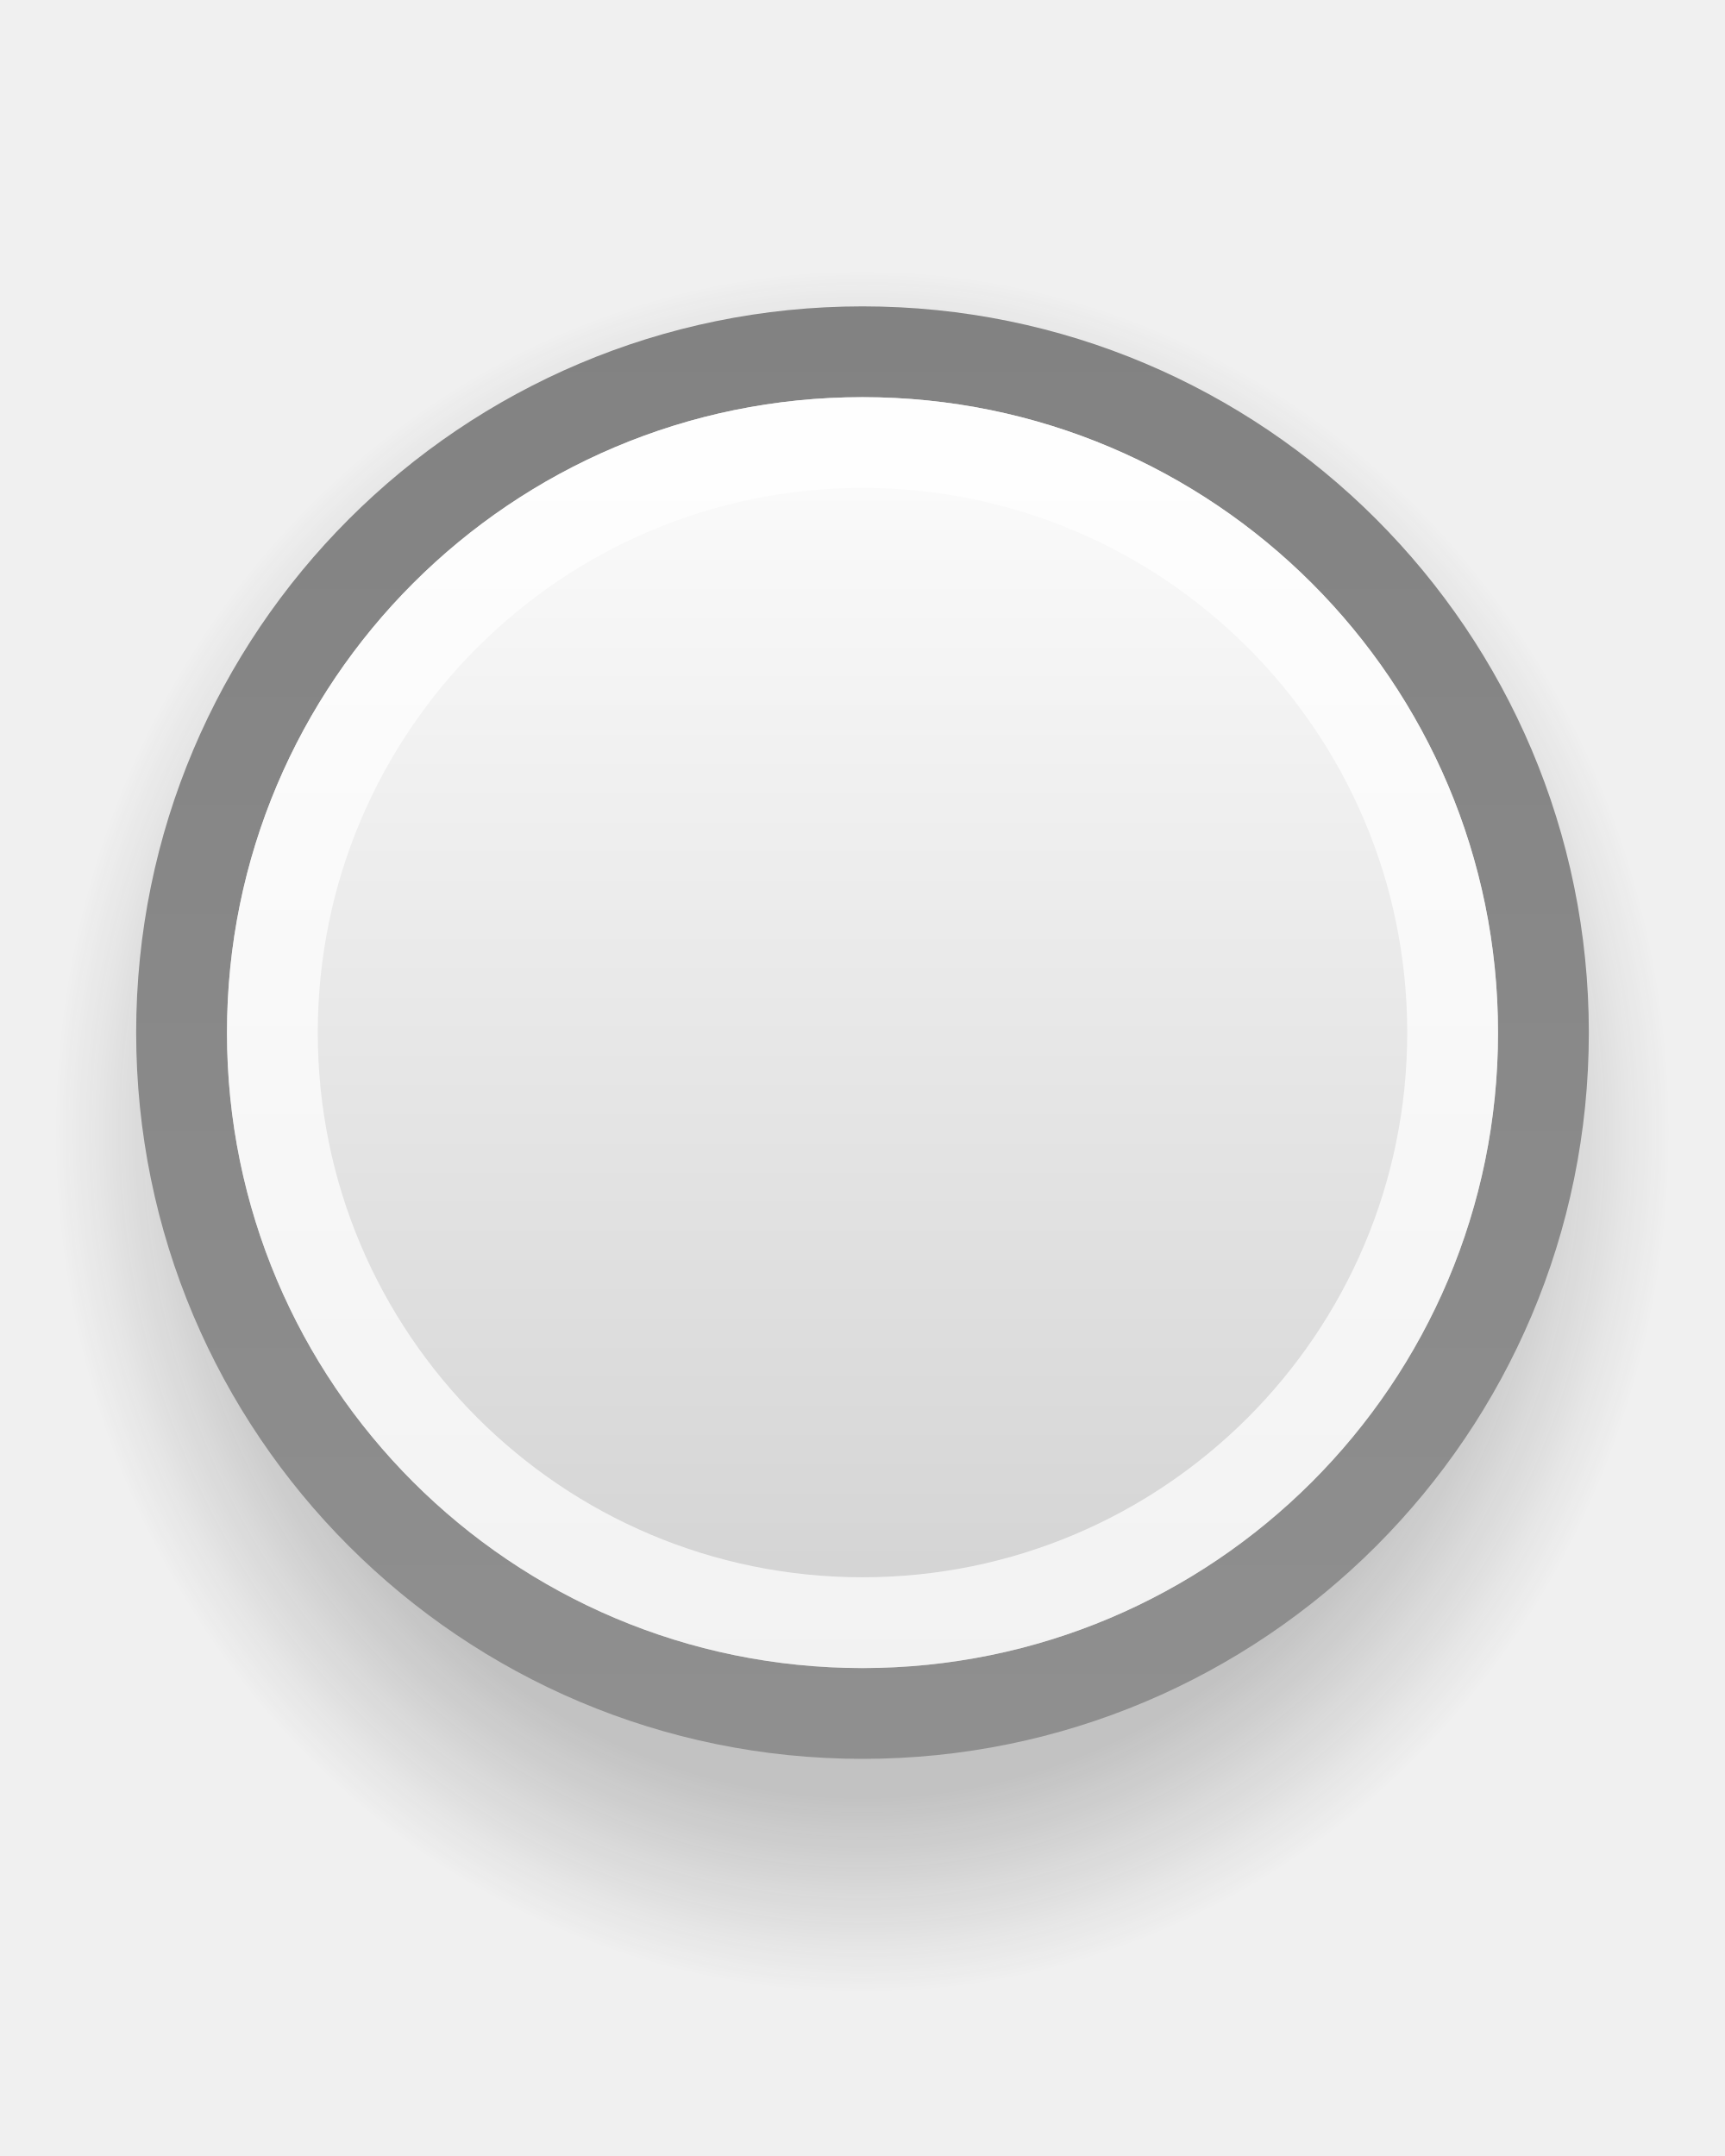
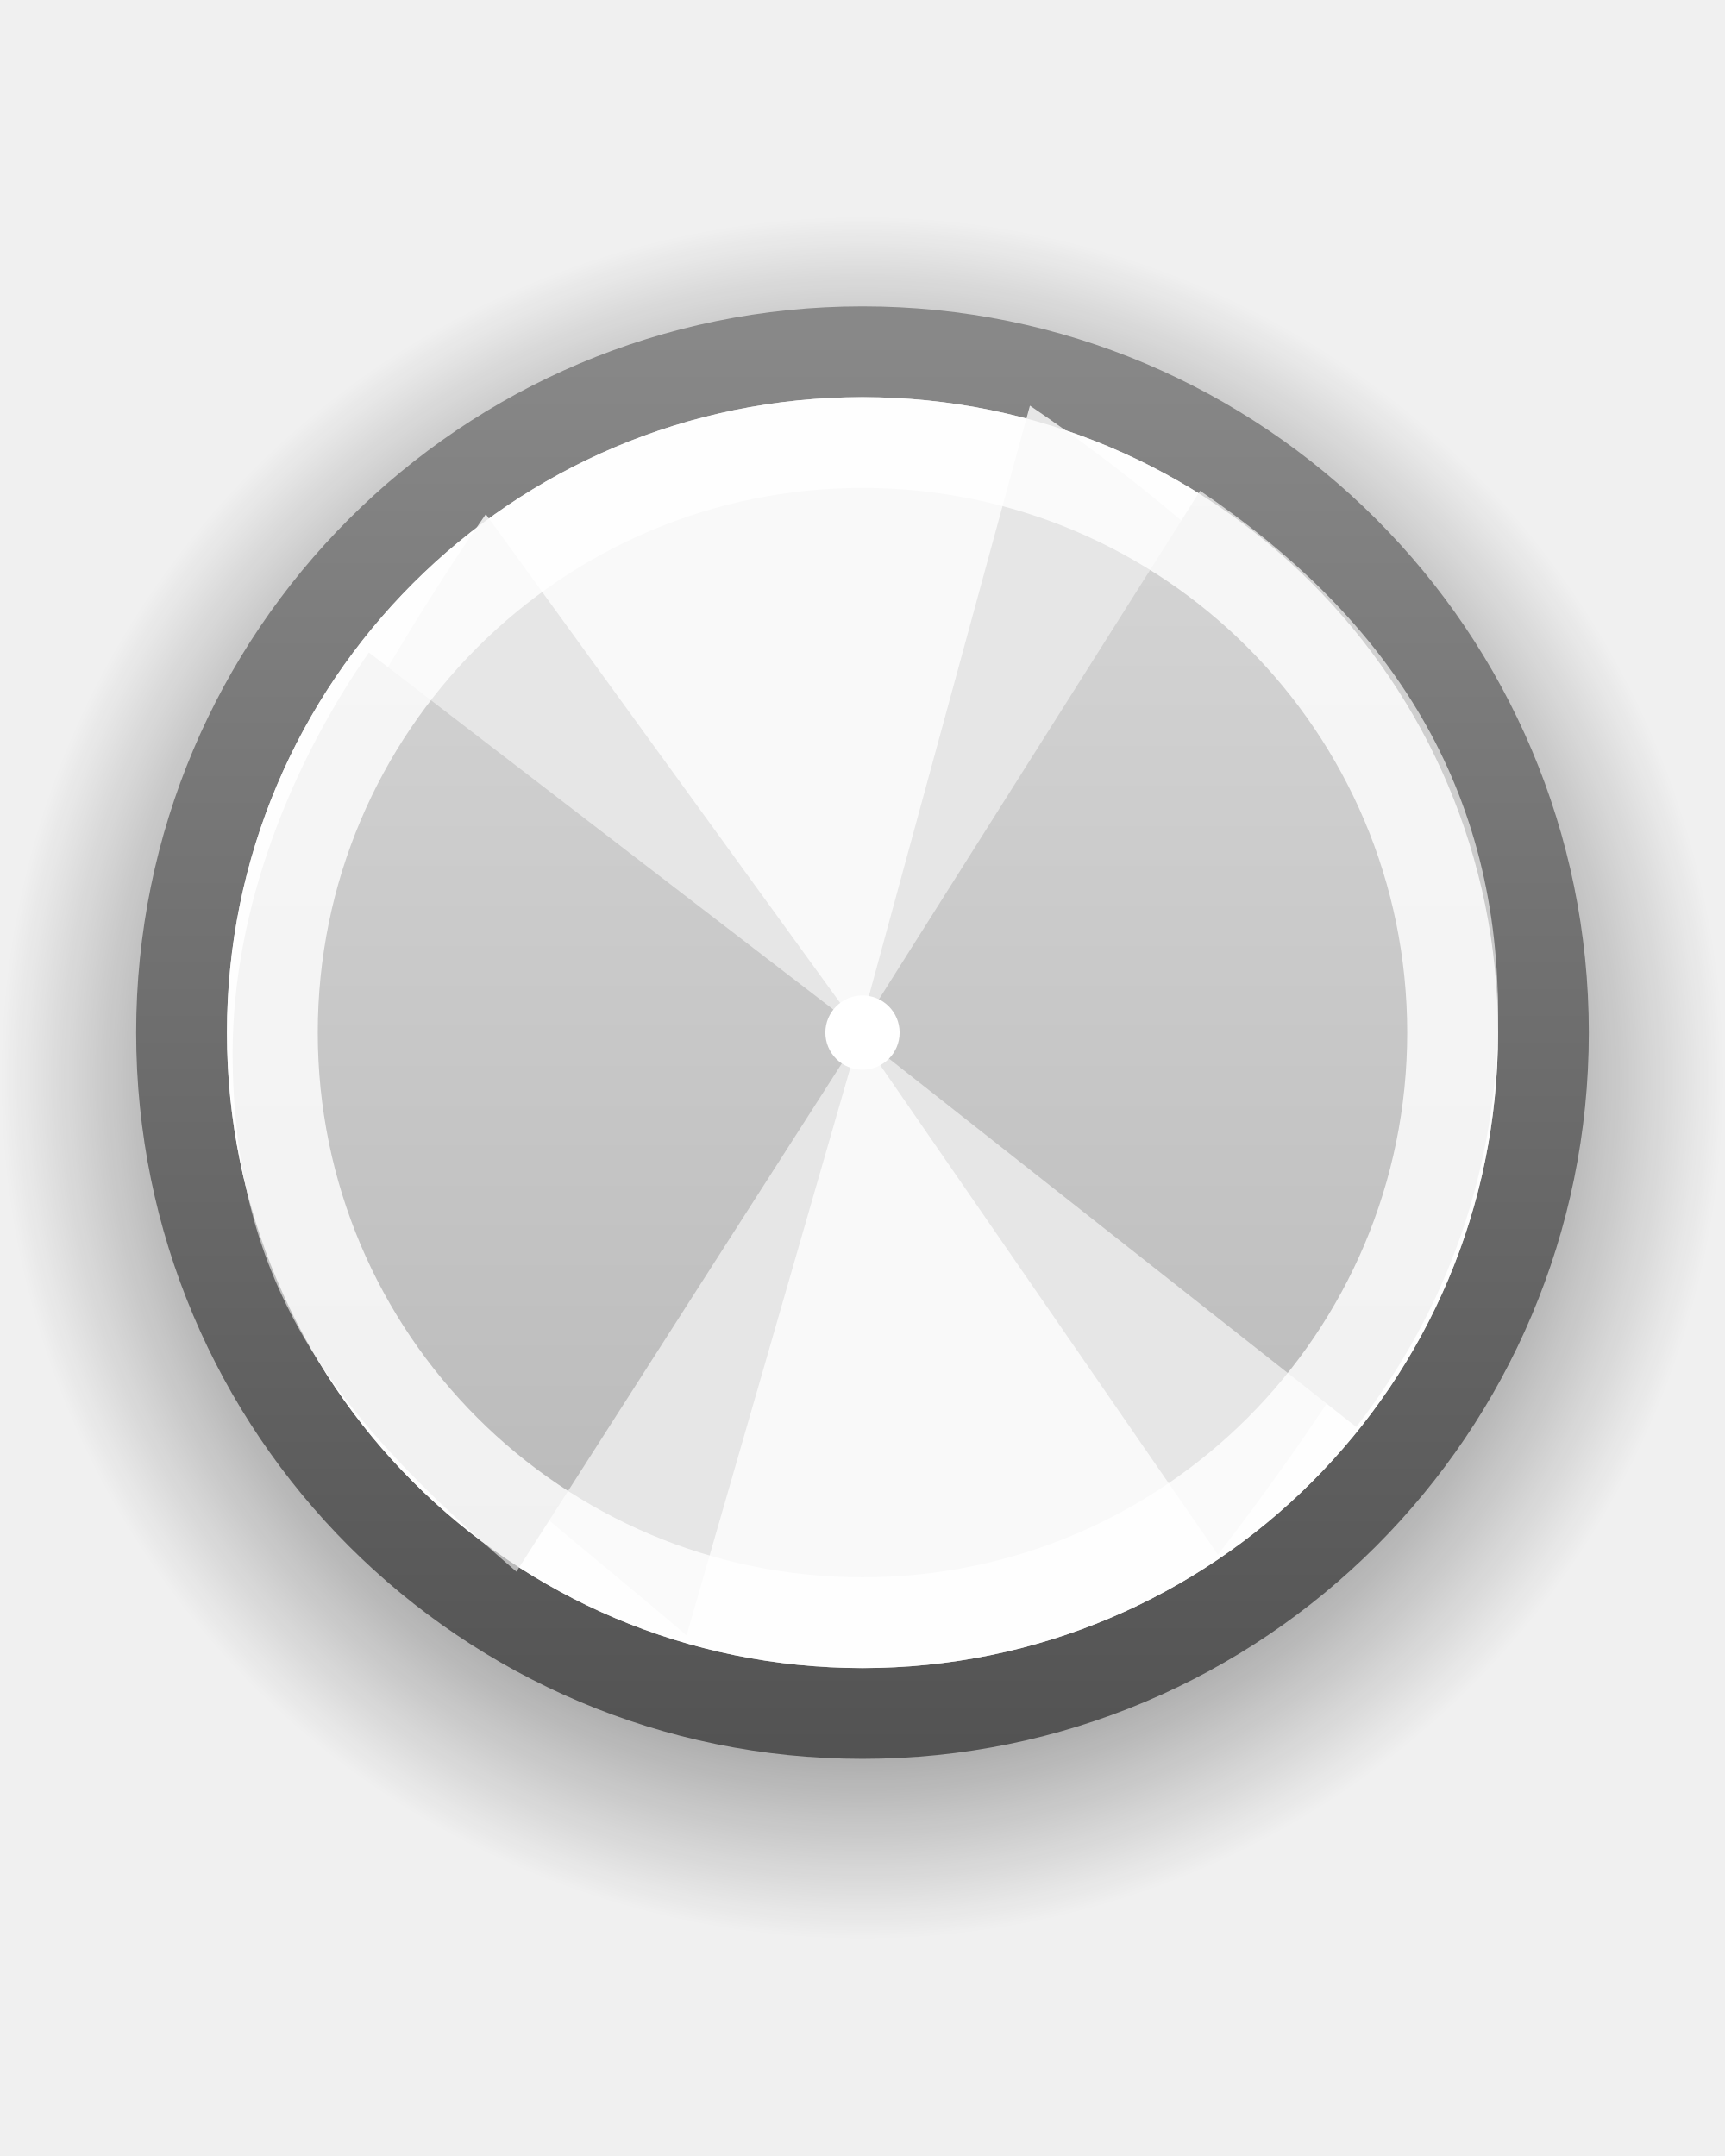
<svg xmlns="http://www.w3.org/2000/svg" xmlns:xlink="http://www.w3.org/1999/xlink" width="16" height="20" id="svg5980" version="1.1">
  <defs id="defs5982">
-     <linearGradient id="linearGradient3800">
-       <stop style="stop-color:#ffffff;stop-opacity:1;" offset="0" id="stop3802" />
-       <stop style="stop-color:#cfcfcf;stop-opacity:1;" offset="1" id="stop3804" />
-     </linearGradient>
    <linearGradient id="linearGradient3819">
      <stop style="stop-color:#bababa;stop-opacity:1;" offset="0" id="stop3821" />
      <stop style="stop-color:#d5d5d5;stop-opacity:1;" offset="1" id="stop3823" />
    </linearGradient>
    <linearGradient xlink:href="#linearGradient4714-2" id="linearGradient5304-8" gradientUnits="userSpaceOnUse" gradientTransform="matrix(0,-1,1,0,-167.3072,401.4015)" x1="108.596" y1="477.023" x2="113.832" y2="477.023" />
    <linearGradient id="linearGradient4714-2">
      <stop style="stop-color:#eeeeec;stop-opacity:1;" offset="0" id="stop4716-4" />
      <stop style="stop-color:#ffffff;stop-opacity:1" offset="1" id="stop4718-5" />
    </linearGradient>
    <linearGradient xlink:href="#linearGradient4722-3" id="linearGradient5306-4" gradientUnits="userSpaceOnUse" gradientTransform="matrix(0,-1,1,0,-166.3072,401.4015)" x1="116.159" y1="479.898" x2="107.971" y2="479.898" />
    <linearGradient id="linearGradient4722-3">
      <stop style="stop-color:#babdb6;stop-opacity:1;" offset="0" id="stop4724-2" />
      <stop style="stop-color:#7b8073;stop-opacity:1" offset="1" id="stop4726-2" />
    </linearGradient>
    <linearGradient y2="477.023" x2="113.832" y1="477.023" x1="108.596" gradientTransform="matrix(0,-1,1,0,-167.3072,401.4015)" gradientUnits="userSpaceOnUse" id="linearGradient6007" xlink:href="#linearGradient4714-2" />
    <linearGradient y2="479.898" x2="107.971" y1="479.898" x1="116.159" gradientTransform="matrix(0,-1,1,0,-166.3072,401.4015)" gradientUnits="userSpaceOnUse" id="linearGradient6009" xlink:href="#linearGradient4722-3" />
    <linearGradient xlink:href="#linearGradient3853" id="linearGradient3911" gradientUnits="userSpaceOnUse" gradientTransform="matrix(0,-1,1,0,-166.3072,401.4015)" x1="118.176" y1="479.898" x2="103.924" y2="479.898" />
    <linearGradient id="linearGradient3853">
-       <stop id="stop3855" offset="0" style="stop-color:#8f8f8f;stop-opacity:1;" />
-       <stop id="stop3857" offset="1" style="stop-color:#828282;stop-opacity:1;" />
+       <stop id="stop3855" offset="0" style="stop-color:#888888;stop-opacity:1" />
+       <stop id="stop3857" offset="1" style="stop-color:#535353;stop-opacity:1" />
    </linearGradient>
    <radialGradient xlink:href="#linearGradient4002" id="radialGradient4008" cx="312.375" cy="290.25" fx="312.375" fy="290.25" r="6.875" gradientUnits="userSpaceOnUse" />
    <linearGradient id="linearGradient4002">
-       <stop style="stop-color:#202020;stop-opacity:1;" offset="0" id="stop4004" />
-       <stop id="stop4010" offset="0.772" style="stop-color:#202020;stop-opacity:1;" />
-       <stop style="stop-color:#202020;stop-opacity:0;" offset="1" id="stop4006" />
+       <stop style="stop-color:#000000;stop-opacity:1;" offset="0" id="stop4004" />
+       <stop id="stop4010" offset="0.772" style="stop-color:#000000;stop-opacity:1;" />
+       <stop style="stop-color:#000000;stop-opacity:0;" offset="1" id="stop4006" />
    </linearGradient>
    <radialGradient r="6.875" fy="290.25" fx="312.375" cy="290.25" cx="312.375" gradientUnits="userSpaceOnUse" id="radialGradient4037" xlink:href="#linearGradient4002" />
    <linearGradient xlink:href="#linearGradient3853" id="linearGradient4076" gradientUnits="userSpaceOnUse" gradientTransform="matrix(0,-1,1,0,-166.3072,401.4015)" x1="118.176" y1="479.898" x2="103.924" y2="479.898" />
    <linearGradient xlink:href="#linearGradient3853" id="linearGradient4085" gradientUnits="userSpaceOnUse" gradientTransform="matrix(0,-1,1,0,-166.3072,401.4015)" x1="118.176" y1="479.898" x2="103.924" y2="479.898" />
    <linearGradient xlink:href="#linearGradient3853-8" id="linearGradient4085-8" gradientUnits="userSpaceOnUse" gradientTransform="matrix(0,-1,1,0,-166.3072,401.4015)" x1="118.176" y1="479.898" x2="103.924" y2="479.898" />
    <linearGradient id="linearGradient3853-8">
      <stop id="stop3855-4" offset="0" style="stop-color:#888888;stop-opacity:1" />
      <stop id="stop3857-3" offset="1" style="stop-color:#535353;stop-opacity:1" />
    </linearGradient>
    <radialGradient xlink:href="#linearGradient4002" id="radialGradient3817" cx="312.375" cy="290.25" fx="312.375" fy="290.25" r="7.333" gradientUnits="userSpaceOnUse" gradientTransform="matrix(0.9373546,0,0,0.9373546,19.56887,18.18284)" />
    <linearGradient xlink:href="#linearGradient3819" id="linearGradient3825" x1="7.487" y1="27.873" x2="7.487" y2="15.974" gradientUnits="userSpaceOnUse" gradientTransform="translate(2,0)" />
    <radialGradient xlink:href="#linearGradient4002" id="radialGradient3029" gradientUnits="userSpaceOnUse" gradientTransform="matrix(0.9373546,0,0,0.9373546,19.56887,18.18284)" cx="312.375" cy="290.25" fx="312.375" fy="290.25" r="7.333" />
    <linearGradient xlink:href="#linearGradient3853" id="linearGradient3031" gradientUnits="userSpaceOnUse" gradientTransform="matrix(0,-1,1,0,-166.3072,401.4015)" x1="118.176" y1="479.898" x2="103.924" y2="479.898" />
-     <linearGradient xlink:href="#linearGradient3800" id="linearGradient3806" x1="310.198" y1="297.24" x2="310.198" y2="283.089" gradientUnits="userSpaceOnUse" />
-     <radialGradient xlink:href="#linearGradient4002" id="radialGradient3875" gradientUnits="userSpaceOnUse" gradientTransform="matrix(0.9373546,0,0,0.9373546,19.56887,18.18284)" cx="312.375" cy="290.25" fx="312.375" fy="290.25" r="7.333" />
-     <linearGradient xlink:href="#linearGradient3800" id="linearGradient3877" gradientUnits="userSpaceOnUse" x1="310.198" y1="297.24" x2="310.198" y2="283.089" />
-     <linearGradient xlink:href="#linearGradient3853" id="linearGradient3879" gradientUnits="userSpaceOnUse" gradientTransform="matrix(0,-1,1,0,-166.3072,401.4015)" x1="118.176" y1="479.898" x2="103.924" y2="479.898" />
-     <linearGradient xlink:href="#linearGradient3800" id="linearGradient3884" gradientUnits="userSpaceOnUse" x1="310.198" y1="297.24" x2="310.198" y2="283.089" />
-     <linearGradient xlink:href="#linearGradient3853" id="linearGradient3886" gradientUnits="userSpaceOnUse" gradientTransform="matrix(0,-1,1,0,-166.3072,401.4015)" x1="118.176" y1="479.898" x2="103.924" y2="479.898" />
-     <radialGradient xlink:href="#linearGradient4002" id="radialGradient3888" gradientUnits="userSpaceOnUse" gradientTransform="matrix(0.9373546,0,0,0.9373546,19.56887,18.18284)" cx="312.375" cy="290.25" fx="312.375" fy="290.25" r="7.333" />
+     <linearGradient xlink:href="#linearGradient3819" id="linearGradient3033" gradientUnits="userSpaceOnUse" gradientTransform="translate(2,0)" x1="7.487" y1="27.873" x2="7.487" y2="15.974" />
  </defs>
  <g id="layer1" transform="translate(0,-12)">
-     <path style="opacity:0.22;color:#000000;fill:url(#radialGradient3888);fill-opacity:1;fill-rule:nonzero;stroke:none;stroke-width:0.859;marker:none;visibility:visible;display:inline;overflow:visible;enable-background:accumulate" id="path5387-8-1" d="m 319.25,290.25 a 6.875,6.875 0 1 1 -13.75,0 6.875,6.875 0 1 1 13.75,0 z" transform="matrix(1.090909,0,0,1.163636,-332.7727,-315.2455)" />
-     <path style="color:#000000;fill:url(#linearGradient3884);fill-opacity:1;fill-rule:nonzero;stroke:url(#linearGradient3886);stroke-width:0.917;stroke-linecap:round;stroke-linejoin:round;stroke-miterlimit:4;stroke-opacity:1;stroke-dasharray:none;stroke-dashoffset:0;marker:none;visibility:visible;display:inline;overflow:visible;enable-background:accumulate" id="path5387-8" d="m 319.25,290.25 a 6.875,6.875 0 1 1 -13.75,0 6.875,6.875 0 1 1 13.75,0 z" transform="matrix(0.9186603,0,0,-0.9186603,-278.9665,288.2201)" />
-     <path style="opacity:0.8;color:#000000;fill:none;stroke:#ffffff;stroke-width:1.058;stroke-linecap:round;stroke-linejoin:round;stroke-miterlimit:4;stroke-opacity:0.898;stroke-dasharray:none;stroke-dashoffset:0;marker:none;visibility:visible;display:inline;overflow:visible;enable-background:accumulate" id="path5387-7" d="m 319.25,290.25 a 6.875,6.875 0 1 1 -13.75,0 6.875,6.875 0 1 1 13.75,0 z" transform="matrix(0.7961722,0,0,0.7961722,-240.7043,-209.51)" />
+     <g id="g3021" transform="matrix(0.8421053,0,0,0.8421053,-0.4210527,3.05263)">
+       <path transform="matrix(1.381818,0,0,1.381818,-421.6455,-378.5727)" d="m 319.25,290.25 c 0,3.797 -3.078,6.875 -6.875,6.875 -3.797,0 -6.875,-3.078 -6.875,-6.875 0,-3.797 3.078,-6.875 6.875,-6.875 3.797,0 6.875,3.078 6.875,6.875 z" id="path5387-8-1" style="opacity:0.3;color:#000000;fill:url(#radialGradient3029);fill-opacity:1;fill-rule:nonzero;stroke:none;stroke-width:0.809;marker:none;visibility:visible;display:inline;overflow:visible;enable-background:accumulate" />
+       <path transform="matrix(1.090909,0,0,1.090909,-330.7727,-294.6364)" d="m 319.25,290.25 c 0,3.797 -3.078,6.875 -6.875,6.875 -3.797,0 -6.875,-3.078 -6.875,-6.875 0,-3.797 3.078,-6.875 6.875,-6.875 3.797,0 6.875,3.078 6.875,6.875 z" id="path5387-8" style="color:#000000;fill:#f9f9f9;fill-opacity:1;fill-rule:nonzero;stroke:url(#linearGradient3031);stroke-width:0.917;stroke-linecap:round;stroke-linejoin:round;stroke-miterlimit:4;stroke-opacity:1;stroke-dasharray:none;stroke-dashoffset:0;marker:none;visibility:visible;display:inline;overflow:visible;enable-background:accumulate" />
+       <path id="path3907-8" d="M 11.844,15.094 9.969,21.969 5.851,16.289 c -0.847,1.215 -2.789,4.337 -2.789,5.929 0,2.614 3.024,4.721 5,6.422 l 1.907,-6.609 3.946,5.719 c 0.987,-1.27 3.086,-4.235 3.086,-5.969 0,-2.589 -3.161,-5.34 -5.156,-6.687 z" style="fill:#e6e6e6;fill-opacity:1;stroke:none" />
+       <path id="path3907" d="m 13.719,16.031 -3.75,5.938 -5.406,-4.156 c -0.847,1.215 -1.5,2.813 -1.5,4.406 0,2.614 1.149,4.018 3.125,5.719 l 3.781,-5.906 5.469,4.312 c 0.987,-1.27 1.562,-2.829 1.562,-4.562 0,-2.589 -1.286,-4.402 -3.281,-5.75 z" style="fill:url(#linearGradient3033);fill-opacity:1;stroke:none" />
+       <path transform="matrix(0.9454545,0,0,0.9454545,-285.3364,-252.4182)" d="m 319.25,290.25 c 0,3.797 -3.078,6.875 -6.875,6.875 -3.797,0 -6.875,-3.078 -6.875,-6.875 0,-3.797 3.078,-6.875 6.875,-6.875 3.797,0 6.875,3.078 6.875,6.875 z" id="path5387-7" style="opacity:0.8;color:#000000;fill:none;stroke:#ffffff;stroke-width:1.058;stroke-linecap:round;stroke-linejoin:round;stroke-miterlimit:4;stroke-opacity:1;stroke-dasharray:none;stroke-dashoffset:0;marker:none;visibility:visible;display:inline;overflow:visible;enable-background:accumulate" />
+       <path transform="translate(17.16396,9.308816)" d="m -6.755,12.691 c 0,0.226 -0.183,0.409 -0.409,0.409 -0.226,0 -0.409,-0.183 -0.409,-0.409 0,-0.226 0.183,-0.409 0.409,-0.409 0.226,0 0.409,0.183 0.409,0.409 z" id="path3909" style="color:#bebebe;fill:#ffffff;fill-opacity:1;fill-rule:nonzero;stroke:none;stroke-width:1;marker:none;visibility:visible;display:inline;overflow:visible;enable-background:accumulate" />
+     </g>
  </g>
</svg>
